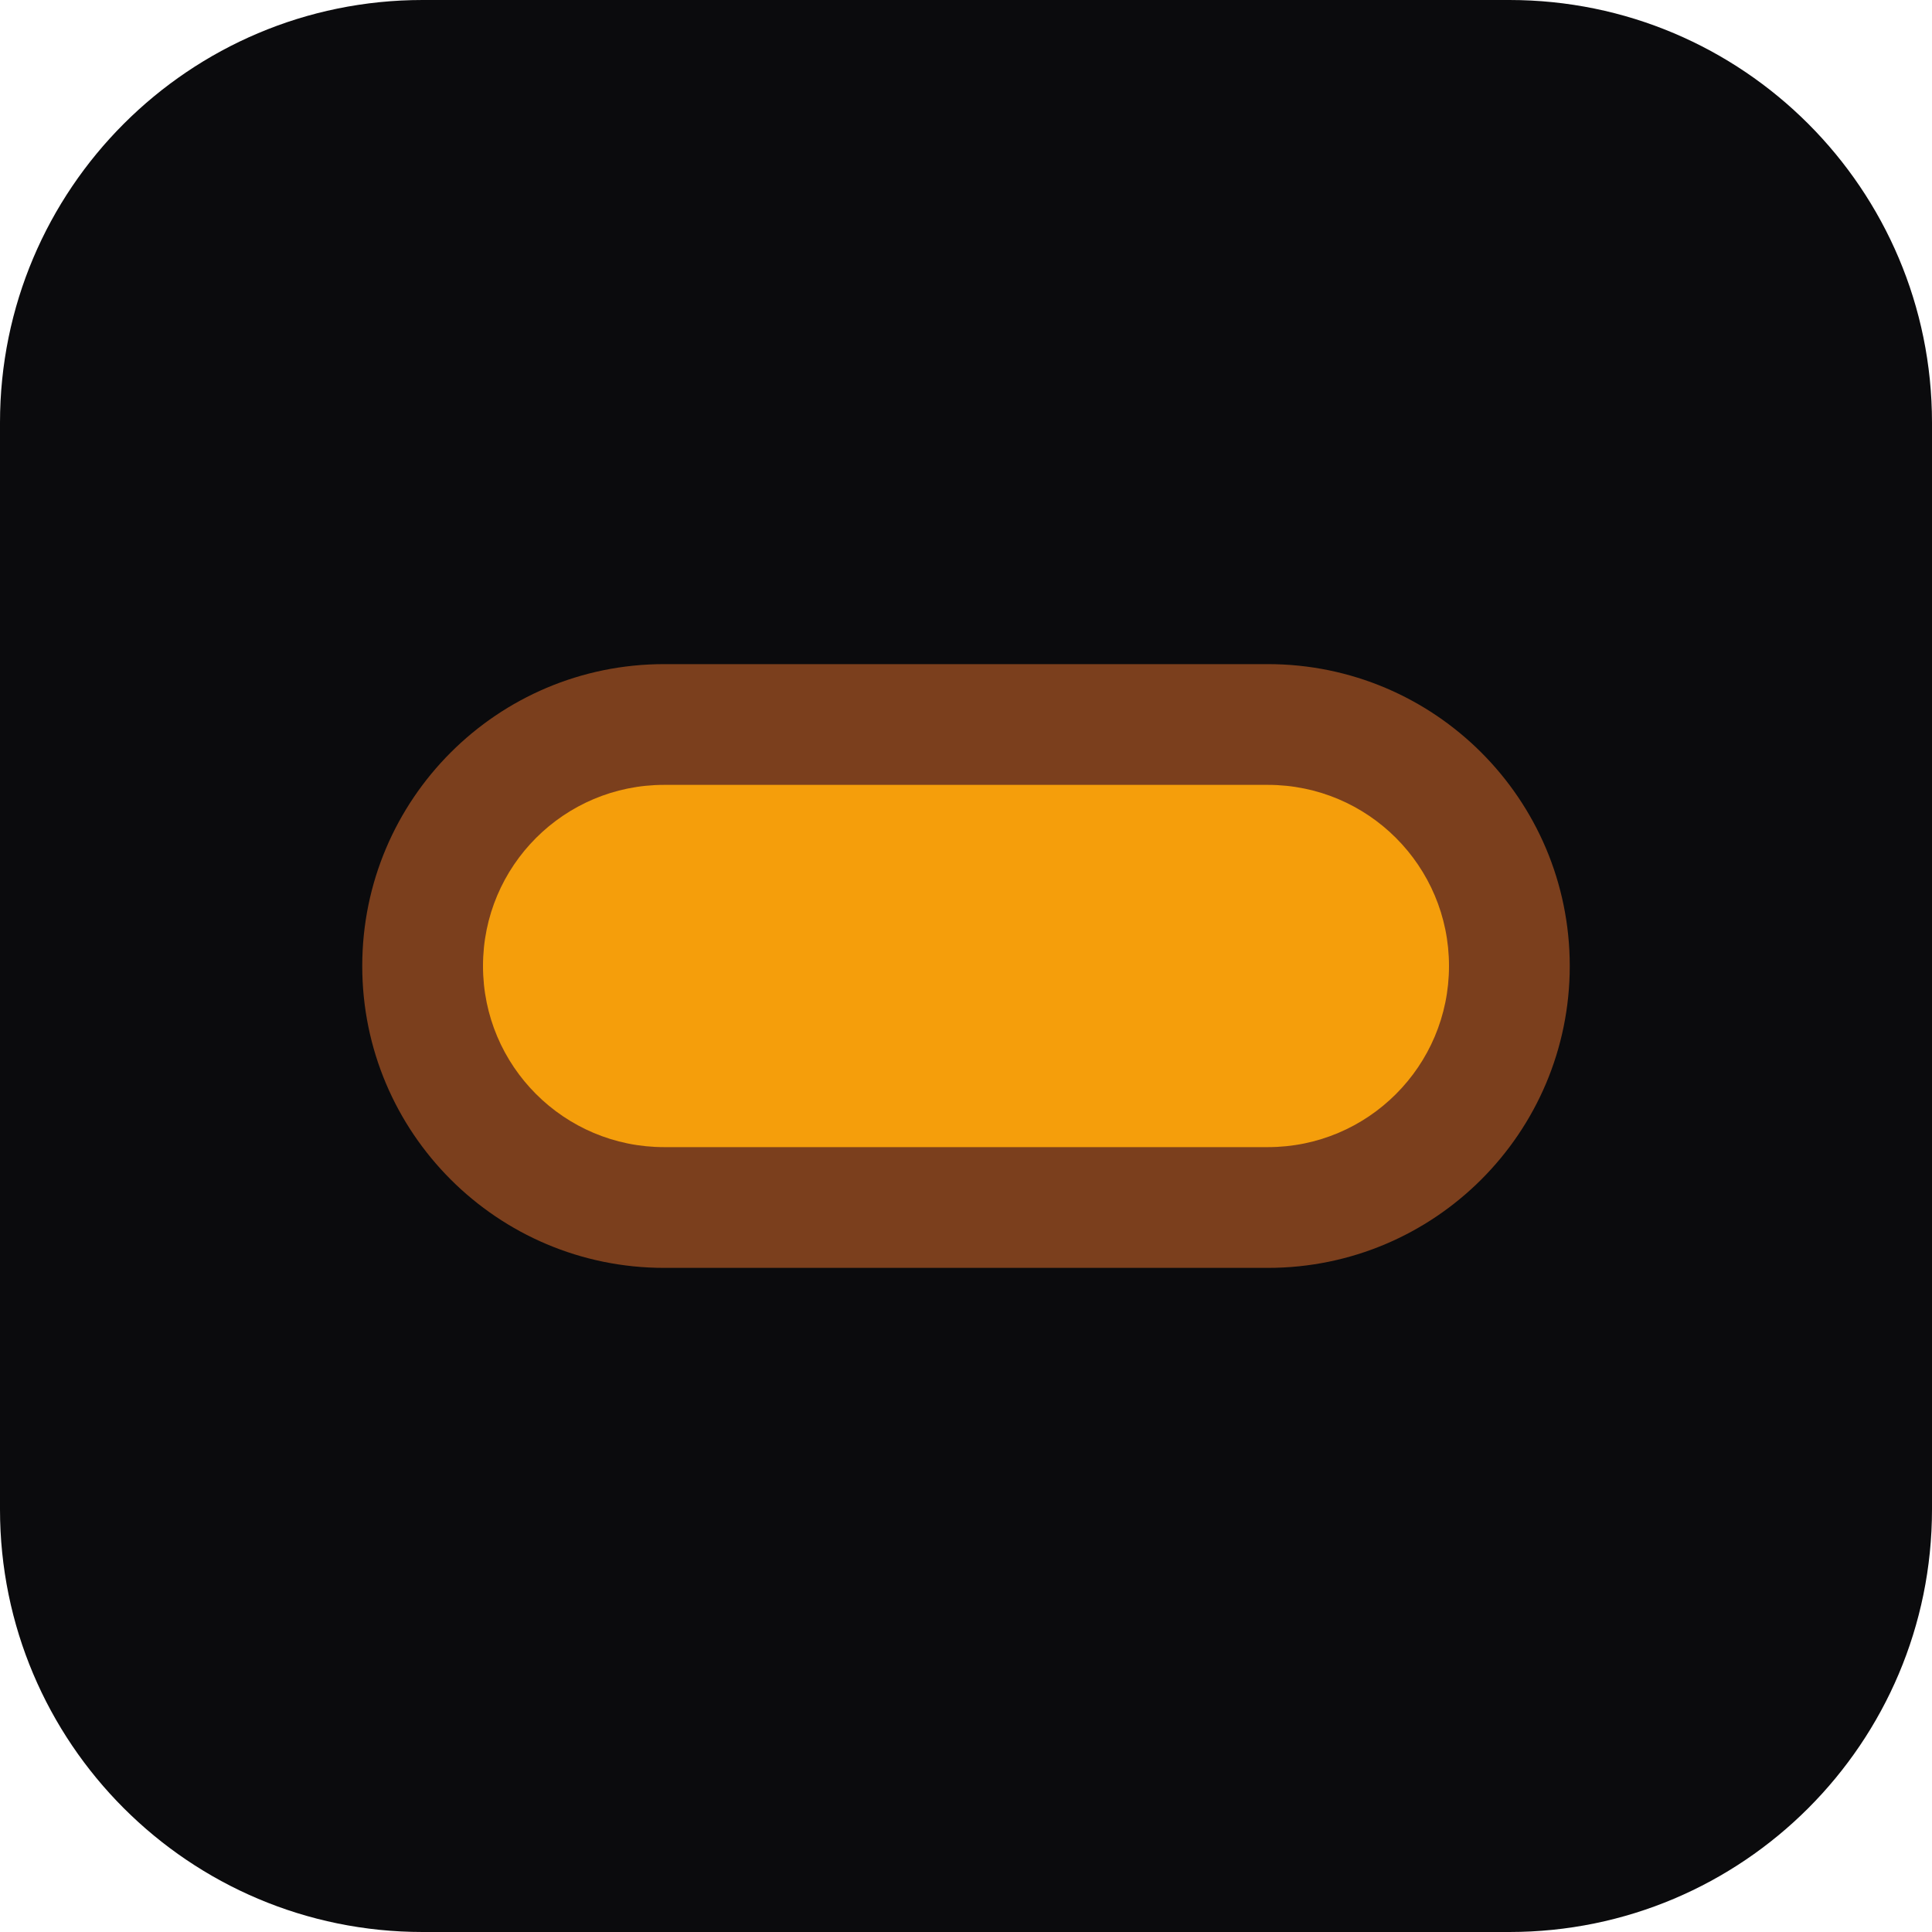
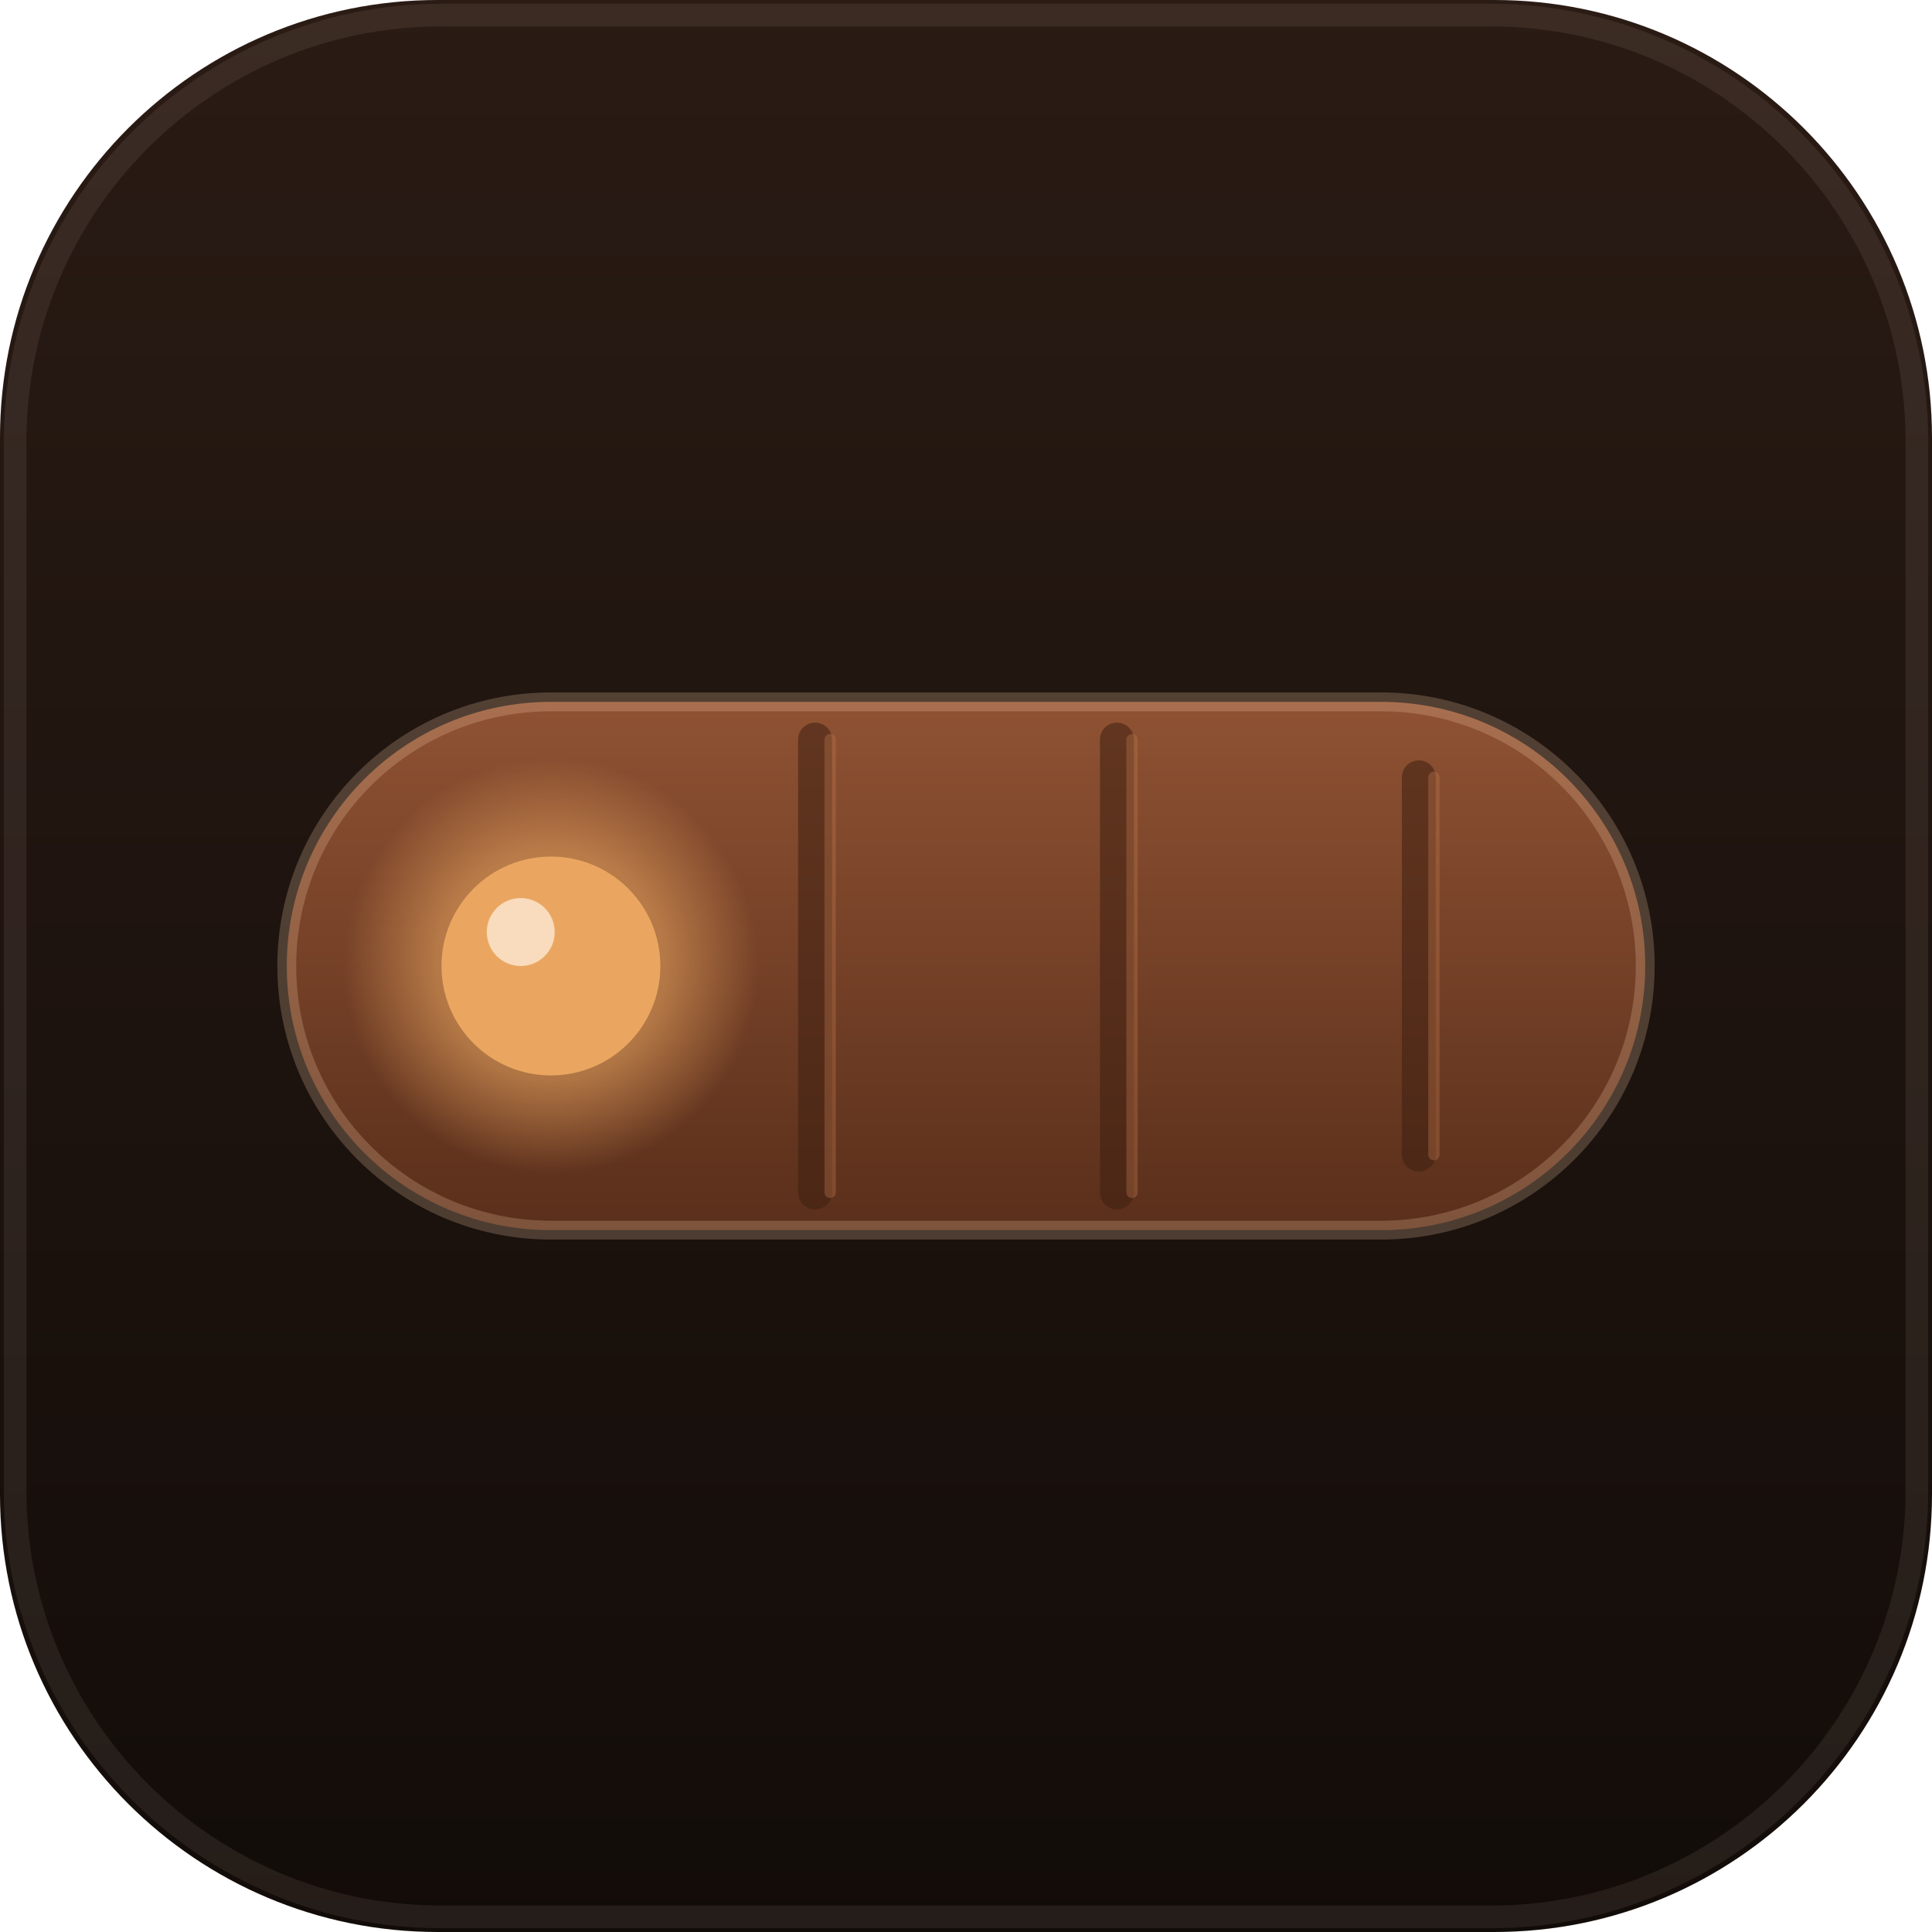
<svg xmlns="http://www.w3.org/2000/svg" width="1024" height="1024" viewBox="0 0 1024 1024">
-   <rect width="1024" height="1024" rx="224" fill="#0b0b0d" />
-   <rect x="192" y="352" width="640" height="320" rx="160" fill="#7b3f1d" />
-   <rect x="256" y="416" width="512" height="192" rx="96" fill="#f59e0b" />
+   <defs>
+     <linearGradient id="tile" x1="0" y1="0" x2="0" y2="1">
+       <stop offset="0" stop-color="#2a1b14" />
+       <stop offset="1" stop-color="#120c09" />
+     </linearGradient>
+     <linearGradient id="bar" x1="0" y1="0" x2="0" y2="1">
+       <stop offset="0" stop-color="#8f5233" />
+       <stop offset="1" stop-color="#5a2f1b" />
+     </linearGradient>
+     <radialGradient id="glow" cx="0.5" cy="0.5" r="0.5">
+       <stop offset="0" stop-color="#f4bd81" />
+       <stop offset="0.55" stop-color="#eaa660" />
+       <stop offset="1" stop-color="#eaa660" stop-opacity="0" />
+     </radialGradient>
+   </defs>
+   <rect width="1024" height="1024" rx="232" fill="url(#tile)" />
+   <rect x="8" y="8" width="1008" height="1008" rx="226" fill="none" stroke="#ffe9d6" stroke-opacity="0.08" stroke-width="12" />
+   <rect x="152" y="372" width="720" height="280" rx="140" fill="url(#bar)" />
+   <rect x="152" y="372" width="720" height="280" rx="140" fill="none" stroke="#ffd8b4" stroke-opacity="0.22" stroke-width="10" />
+   <path d="M432 392v240M592 392v240M752 412v200" stroke="#3e1f11" stroke-opacity="0.55" stroke-width="18" stroke-linecap="round" />
+   <path d="M440 392v240M600 392v240M760 412v200" stroke="#c07a4f" stroke-opacity="0.35" stroke-width="6" stroke-linecap="round" />
+   <circle cx="292" cy="512" r="110" fill="url(#glow)" opacity="0.55" />
+   <circle cx="292" cy="512" r="58" fill="#eaa660" />
+   <circle cx="276" cy="494" r="18" fill="#fff3e4" opacity="0.7" />
</svg>
